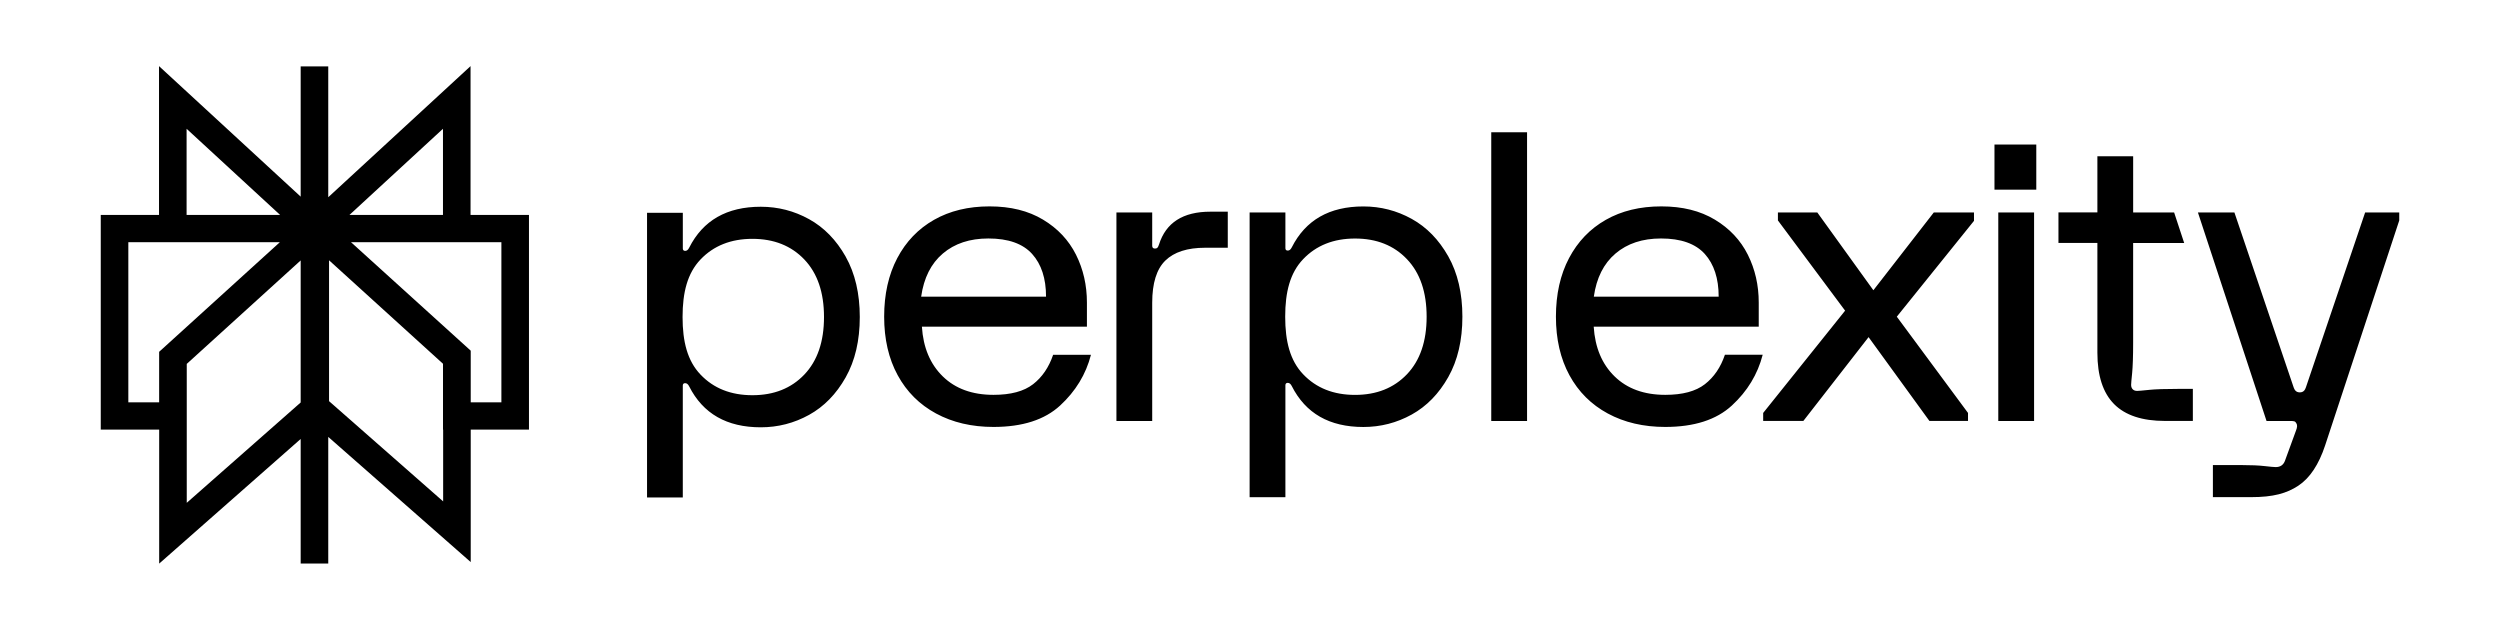
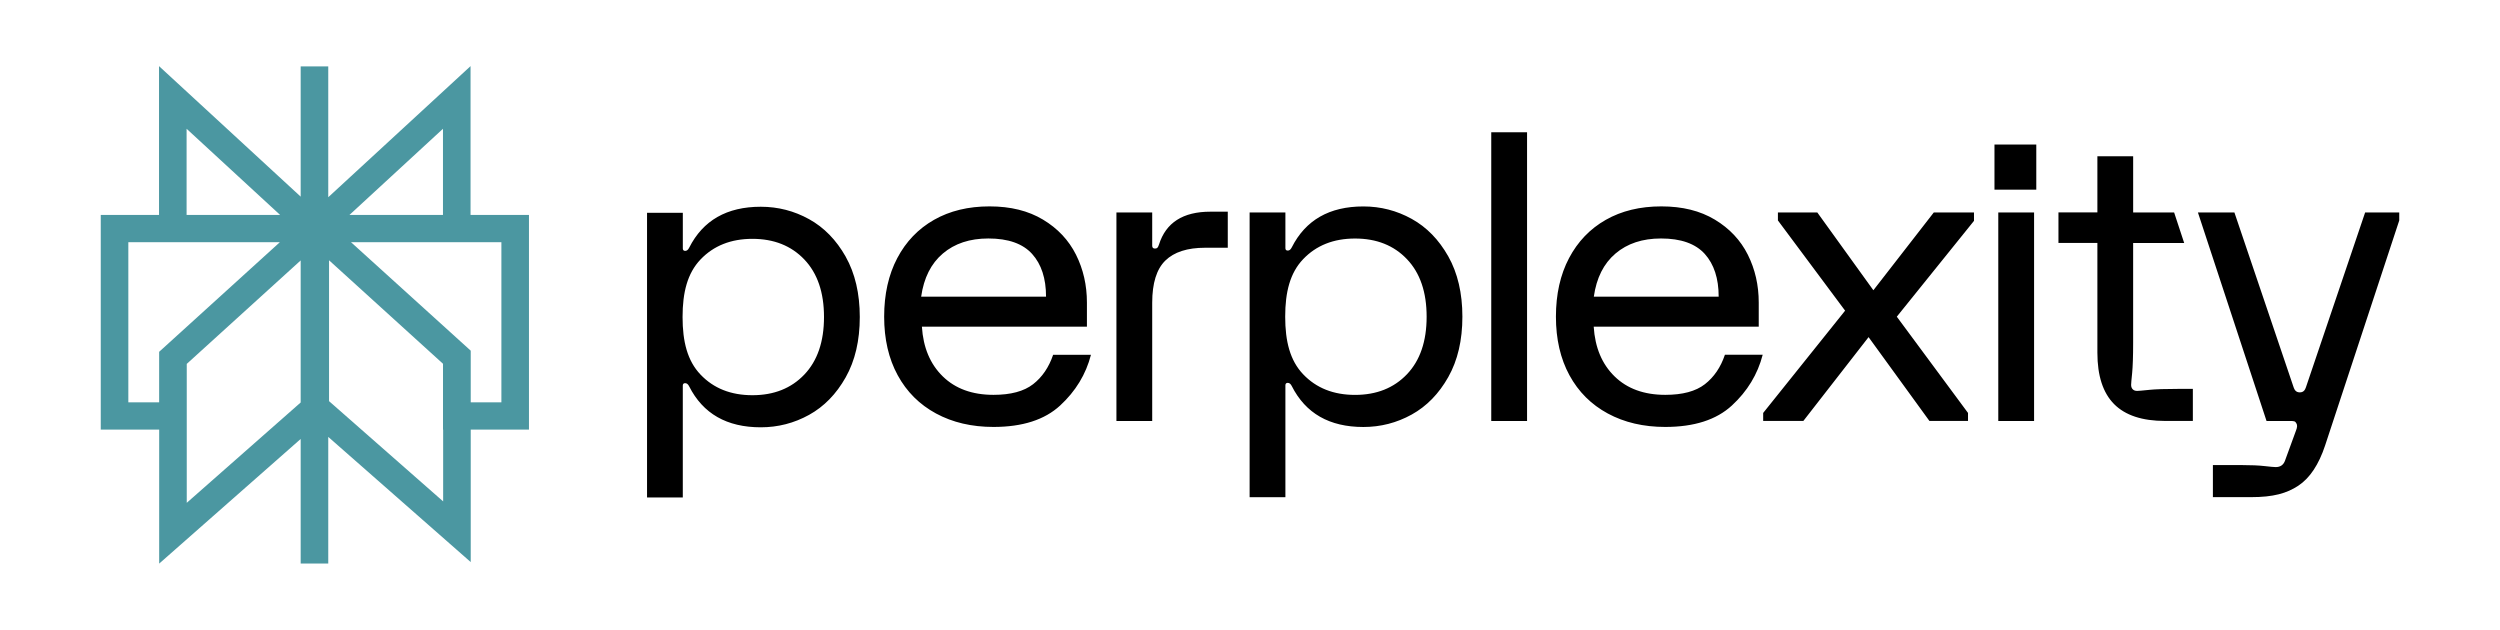
- <svg xmlns="http://www.w3.org/2000/svg" width="1588" height="400" viewBox="0 0 1588 400" fill="none">
-   <path fill-rule="evenodd" clip-rule="evenodd" d="M101.008 42L190.99 124.905V124.886V42.191H208.506V125.276L298.891 42V136.524H336V272.866H299.005V357.035L208.506 277.525V357.948H190.99V278.836L101.11 358V272.866H64V136.524H101.008V42ZM177.785 153.826H81.516V255.564H101.088V223.472L177.785 153.826ZM118.625 231.149V319.392L190.99 255.655V165.421L118.625 231.149ZM209.01 254.812V165.336L281.396 231.068V272.866H281.489V318.491L209.01 254.812ZM299.005 255.564H318.484V153.826H222.932L299.005 222.751V255.564ZM281.375 136.524V81.798L221.977 136.524H281.375ZM177.921 136.524H118.524V81.798L177.921 136.524Z" fill="black" />
-   <path d="M768.761 134.448H779.882V157.366H765.486C754.204 157.366 745.79 160.08 740.213 165.524C734.669 170.951 731.881 179.877 731.881 192.284V267.432H709.153V134.971H731.881V156.108C731.881 157.301 732.481 157.89 733.648 157.89C734.313 157.89 734.815 157.726 735.172 157.383C735.528 157.039 735.836 156.369 736.193 155.339C740.57 141.428 751.448 134.464 768.777 134.464H768.761V134.448ZM919.945 162.843C925.911 173.452 928.91 186.236 928.91 201.177C928.91 216.118 925.927 228.902 919.945 239.511C913.963 250.121 906.214 258.065 896.698 263.329C887.183 268.593 876.953 271.225 866.011 271.225C844.45 271.225 829.293 262.561 820.539 245.233C819.874 243.876 819.015 243.189 818.01 243.189C817.005 243.189 816.486 243.696 816.486 244.726V315.804H793.758V134.954H816.486V157.628C816.486 158.641 816.989 159.165 818.01 159.165C819.031 159.165 819.858 158.494 820.539 157.121C829.293 139.793 844.45 131.129 866.011 131.129C876.953 131.129 887.183 133.761 896.698 139.025C906.214 144.289 913.947 152.233 919.945 162.843ZM906.198 201.177C906.198 185.549 902.032 173.37 893.699 164.625C885.367 155.879 874.392 151.514 860.726 151.514C847.06 151.514 836.085 155.895 827.753 164.625C819.404 173.37 816.357 185.565 816.357 201.177C816.357 216.789 819.42 228.984 827.753 237.729C836.085 246.492 847.076 250.84 860.726 250.84C874.376 250.84 885.367 246.459 893.699 237.729C902.032 229 906.198 216.789 906.198 201.177ZM537.17 163.039C543.136 173.648 546.135 186.432 546.135 201.373C546.135 216.315 543.152 229.098 537.17 239.707C531.188 250.317 523.44 258.262 513.924 263.525C504.408 268.789 494.179 271.421 483.236 271.421C461.676 271.421 446.518 262.757 437.764 245.429C437.1 244.072 436.241 243.386 435.235 243.386C434.23 243.386 433.712 243.892 433.712 244.922V316H411V135.151H433.728V157.824C433.728 158.838 434.23 159.361 435.252 159.361C436.273 159.361 437.1 158.691 437.781 157.317C446.535 139.989 461.692 131.325 483.253 131.325C494.195 131.325 504.424 133.957 513.94 139.221C523.456 144.485 531.189 152.43 537.187 163.039H537.17ZM523.407 201.373C523.407 185.745 519.241 173.567 510.909 164.821C502.576 156.091 491.585 151.71 477.935 151.71C464.286 151.71 453.295 156.091 444.962 164.821C436.63 173.583 433.566 185.762 433.566 201.373C433.566 216.985 436.63 229.18 444.962 237.926C453.295 246.688 464.269 251.036 477.935 251.036C491.601 251.036 502.576 246.655 510.909 237.926C519.241 229.196 523.407 216.985 523.407 201.373ZM668.982 225.355H692.975C689.781 237.762 683.248 248.502 673.408 257.575C663.551 266.664 649.448 271.192 631.081 271.192C617.269 271.192 605.111 268.348 594.59 262.659C584.069 256.97 575.947 248.878 570.208 238.334C564.47 227.807 561.617 215.415 561.617 201.144C561.617 186.873 564.405 174.482 569.949 163.954C575.493 153.427 583.291 145.318 593.309 139.63C603.328 133.941 615.064 131.096 628.536 131.096C642.007 131.096 653.176 133.908 662.514 139.499C671.868 145.106 678.838 152.544 683.475 161.78C688.111 171.049 690.413 181.184 690.413 192.219V207.503H585.593C586.419 220.745 590.861 231.289 598.853 239.086C606.845 246.9 617.593 250.807 631.065 250.807C642.007 250.807 650.404 248.568 656.208 244.056C662.011 239.544 666.259 233.316 668.966 225.322L668.982 225.355ZM585.123 188.426H664.443C664.443 176.885 661.493 167.829 655.592 161.29C649.691 154.767 640.435 151.481 627.806 151.481C616.021 151.481 606.375 154.669 598.886 161.045C591.396 167.404 586.809 176.542 585.123 188.426ZM947.244 267.4H969.988V84H947.244V267.416V267.4ZM1266.89 120.487H1293.45V91.814H1266.89V120.487ZM1364.95 247.669C1360.82 248.094 1358.32 248.306 1357.5 248.306C1356.33 248.306 1355.37 247.963 1354.71 247.276C1354.04 246.606 1353.69 245.674 1353.69 244.464C1353.69 243.631 1353.91 241.113 1354.34 236.945C1354.74 232.793 1354.97 226.368 1354.97 217.72V154.342H1387.39L1381 134.938H1354.98V99.268H1332.26V134.922H1307.53V154.326H1332.26V224.063C1332.26 238.678 1335.81 249.548 1342.87 256.676C1349.94 263.803 1360.72 267.383 1375.22 267.383H1392.9V247.015H1384.05C1375.46 247.015 1369.1 247.227 1364.97 247.652L1364.95 247.669ZM1502.34 134.938L1464.7 246.083C1464.2 247.456 1463.4 249.238 1460.83 249.238C1458.25 249.238 1457.44 247.456 1456.93 246.083L1419.29 134.938H1396.11L1439.7 267.4H1455.12C1456.12 267.4 1456.89 267.498 1457.41 267.661C1457.91 267.825 1458.33 268.25 1458.67 268.936C1459.33 269.95 1459.25 271.486 1458.41 273.514L1451.34 292.869C1450.32 295.419 1448.39 296.694 1445.54 296.694C1444.52 296.694 1442.17 296.481 1438.47 296.056C1434.76 295.631 1429.98 295.419 1424.08 295.419H1405.63V315.787H1429.88C1444.03 315.787 1452.54 313.368 1459.87 308.529C1467.2 303.691 1472.87 295.157 1476.92 282.93L1524 140.022V134.938H1502.37H1502.34ZM1189.96 184.356L1154.34 134.938H1129.33V140.022L1172.01 197.335L1119.97 262.299V267.383H1145.49L1186.92 214.14L1225.57 267.383H1250.08V262.299L1204.85 201.161L1253.88 140.284V134.938H1228.36L1189.97 184.356H1189.96ZM1269.31 267.4H1292.05V134.954H1269.31V267.416V267.4ZM1119.66 225.355C1116.45 237.762 1109.94 248.502 1100.1 257.575C1090.24 266.664 1076.14 271.192 1057.77 271.192C1043.96 271.192 1031.8 268.348 1021.28 262.659C1010.74 256.97 1002.64 248.878 996.899 238.334C991.176 227.807 988.323 215.415 988.323 201.144C988.323 186.873 991.111 174.482 996.656 163.954C1002.22 153.427 1010 145.318 1020.02 139.63C1030.03 133.941 1041.77 131.096 1055.26 131.096C1068.75 131.096 1079.9 133.908 1089.25 139.499C1098.59 145.106 1105.58 152.544 1110.21 161.78C1114.85 171.049 1117.15 181.184 1117.15 192.219V207.503H1012.32C1013.16 220.745 1017.58 231.289 1025.58 239.086C1033.57 246.9 1044.32 250.807 1057.79 250.807C1068.73 250.807 1077.13 248.568 1082.93 244.056C1088.73 239.544 1092.98 233.316 1095.67 225.322H1119.68L1119.66 225.355ZM1012.38 188.426H1091.7C1091.7 176.885 1088.75 167.829 1082.87 161.29C1076.96 154.767 1067.71 151.481 1055.08 151.481C1043.29 151.481 1033.65 154.669 1026.16 161.045C1018.67 167.404 1014.07 176.542 1012.4 188.426H1012.38Z" fill="black" />
+ <svg xmlns="http://www.w3.org/2000/svg" width="1588" height="400" viewBox="0 0 1588 400" fill="black">
+   <path fill-rule="evenodd" clip-rule="evenodd" d="M101.008 42L190.99 124.905V124.886V42.191H208.506V125.276L298.891 42V136.524H336V272.866H299.005V357.035L208.506 277.525V357.948H190.99V278.836L101.11 358V272.866H64V136.524H101.008V42ZM177.785 153.826H81.516V255.564H101.088V223.472L177.785 153.826ZM118.625 231.149V319.392L190.99 255.655V165.421L118.625 231.149ZM209.01 254.812V165.336L281.396 231.068V272.866H281.489V318.491L209.01 254.812ZM299.005 255.564H318.484V153.826H222.932L299.005 222.751V255.564ZM281.375 136.524V81.798L221.977 136.524H281.375ZM177.921 136.524H118.524V81.798L177.921 136.524Z" fill="#4b97a1" />
+   <path d="M768.761 134.448H779.882V157.366H765.486C754.204 157.366 745.79 160.08 740.213 165.524C734.669 170.951 731.881 179.877 731.881 192.284V267.432H709.153V134.971H731.881V156.108C731.881 157.301 732.481 157.89 733.648 157.89C734.313 157.89 734.815 157.726 735.172 157.383C735.528 157.039 735.836 156.369 736.193 155.339C740.57 141.428 751.448 134.464 768.777 134.464H768.761V134.448ZM919.945 162.843C925.911 173.452 928.91 186.236 928.91 201.177C928.91 216.118 925.927 228.902 919.945 239.511C913.963 250.121 906.214 258.065 896.698 263.329C887.183 268.593 876.953 271.225 866.011 271.225C844.45 271.225 829.293 262.561 820.539 245.233C819.874 243.876 819.015 243.189 818.01 243.189C817.005 243.189 816.486 243.696 816.486 244.726V315.804H793.758V134.954H816.486V157.628C816.486 158.641 816.989 159.165 818.01 159.165C819.031 159.165 819.858 158.494 820.539 157.121C829.293 139.793 844.45 131.129 866.011 131.129C876.953 131.129 887.183 133.761 896.698 139.025C906.214 144.289 913.947 152.233 919.945 162.843ZM906.198 201.177C906.198 185.549 902.032 173.37 893.699 164.625C885.367 155.879 874.392 151.514 860.726 151.514C847.06 151.514 836.085 155.895 827.753 164.625C819.404 173.37 816.357 185.565 816.357 201.177C816.357 216.789 819.42 228.984 827.753 237.729C836.085 246.492 847.076 250.84 860.726 250.84C874.376 250.84 885.367 246.459 893.699 237.729C902.032 229 906.198 216.789 906.198 201.177ZM537.17 163.039C543.136 173.648 546.135 186.432 546.135 201.373C546.135 216.315 543.152 229.098 537.17 239.707C531.188 250.317 523.44 258.262 513.924 263.525C504.408 268.789 494.179 271.421 483.236 271.421C461.676 271.421 446.518 262.757 437.764 245.429C437.1 244.072 436.241 243.386 435.235 243.386C434.23 243.386 433.712 243.892 433.712 244.922V316H411V135.151H433.728V157.824C433.728 158.838 434.23 159.361 435.252 159.361C436.273 159.361 437.1 158.691 437.781 157.317C446.535 139.989 461.692 131.325 483.253 131.325C494.195 131.325 504.424 133.957 513.94 139.221C523.456 144.485 531.189 152.43 537.187 163.039H537.17ZM523.407 201.373C523.407 185.745 519.241 173.567 510.909 164.821C502.576 156.091 491.585 151.71 477.935 151.71C464.286 151.71 453.295 156.091 444.962 164.821C436.63 173.583 433.566 185.762 433.566 201.373C433.566 216.985 436.63 229.18 444.962 237.926C453.295 246.688 464.269 251.036 477.935 251.036C491.601 251.036 502.576 246.655 510.909 237.926C519.241 229.196 523.407 216.985 523.407 201.373ZM668.982 225.355H692.975C689.781 237.762 683.248 248.502 673.408 257.575C663.551 266.664 649.448 271.192 631.081 271.192C617.269 271.192 605.111 268.348 594.59 262.659C584.069 256.97 575.947 248.878 570.208 238.334C564.47 227.807 561.617 215.415 561.617 201.144C561.617 186.873 564.405 174.482 569.949 163.954C575.493 153.427 583.291 145.318 593.309 139.63C603.328 133.941 615.064 131.096 628.536 131.096C642.007 131.096 653.176 133.908 662.514 139.499C671.868 145.106 678.838 152.544 683.475 161.78C688.111 171.049 690.413 181.184 690.413 192.219V207.503H585.593C586.419 220.745 590.861 231.289 598.853 239.086C606.845 246.9 617.593 250.807 631.065 250.807C642.007 250.807 650.404 248.568 656.208 244.056C662.011 239.544 666.259 233.316 668.966 225.322L668.982 225.355ZM585.123 188.426H664.443C664.443 176.885 661.493 167.829 655.592 161.29C649.691 154.767 640.435 151.481 627.806 151.481C616.021 151.481 606.375 154.669 598.886 161.045C591.396 167.404 586.809 176.542 585.123 188.426ZM947.244 267.4H969.988V84H947.244V267.416V267.4ZM1266.89 120.487H1293.45V91.814H1266.89V120.487ZM1364.95 247.669C1360.82 248.094 1358.32 248.306 1357.5 248.306C1356.33 248.306 1355.37 247.963 1354.71 247.276C1354.04 246.606 1353.69 245.674 1353.69 244.464C1353.69 243.631 1353.91 241.113 1354.34 236.945C1354.74 232.793 1354.97 226.368 1354.97 217.72V154.342H1387.39L1381 134.938H1354.98V99.268H1332.26V134.922H1307.53V154.326H1332.26V224.063C1332.26 238.678 1335.81 249.548 1342.87 256.676C1349.94 263.803 1360.72 267.383 1375.22 267.383H1392.9V247.015H1384.05C1375.46 247.015 1369.1 247.227 1364.97 247.652L1364.95 247.669ZM1502.34 134.938L1464.7 246.083C1464.2 247.456 1463.4 249.238 1460.83 249.238C1458.25 249.238 1457.44 247.456 1456.93 246.083L1419.29 134.938H1396.11L1439.7 267.4H1455.12C1456.12 267.4 1456.89 267.498 1457.41 267.661C1457.91 267.825 1458.33 268.25 1458.67 268.936C1459.33 269.95 1459.25 271.486 1458.41 273.514L1451.34 292.869C1450.32 295.419 1448.39 296.694 1445.54 296.694C1444.52 296.694 1442.17 296.481 1438.47 296.056C1434.76 295.631 1429.98 295.419 1424.08 295.419H1405.63V315.787H1429.88C1444.03 315.787 1452.54 313.368 1459.87 308.529C1467.2 303.691 1472.87 295.157 1476.92 282.93L1524 140.022V134.938H1502.37H1502.34ZM1189.96 184.356L1154.34 134.938H1129.33V140.022L1172.01 197.335L1119.97 262.299V267.383H1145.49L1186.92 214.14L1225.57 267.383H1250.08V262.299L1204.85 201.161L1253.88 140.284V134.938H1228.36L1189.97 184.356H1189.96ZM1269.31 267.4H1292.05V134.954H1269.31V267.416V267.4ZM1119.66 225.355C1116.45 237.762 1109.94 248.502 1100.1 257.575C1090.24 266.664 1076.14 271.192 1057.77 271.192C1043.96 271.192 1031.8 268.348 1021.28 262.659C1010.74 256.97 1002.64 248.878 996.899 238.334C991.176 227.807 988.323 215.415 988.323 201.144C988.323 186.873 991.111 174.482 996.656 163.954C1002.22 153.427 1010 145.318 1020.02 139.63C1030.03 133.941 1041.77 131.096 1055.26 131.096C1068.75 131.096 1079.9 133.908 1089.25 139.499C1098.59 145.106 1105.58 152.544 1110.21 161.78C1114.85 171.049 1117.15 181.184 1117.15 192.219V207.503H1012.32C1013.16 220.745 1017.58 231.289 1025.58 239.086C1033.57 246.9 1044.32 250.807 1057.79 250.807C1068.73 250.807 1077.13 248.568 1082.93 244.056C1088.73 239.544 1092.98 233.316 1095.67 225.322H1119.68L1119.66 225.355ZM1012.38 188.426H1091.7C1091.7 176.885 1088.75 167.829 1082.87 161.29C1076.96 154.767 1067.71 151.481 1055.08 151.481C1043.29 151.481 1033.65 154.669 1026.16 161.045C1018.67 167.404 1014.07 176.542 1012.4 188.426H1012.38Z" fill="" />
</svg>
